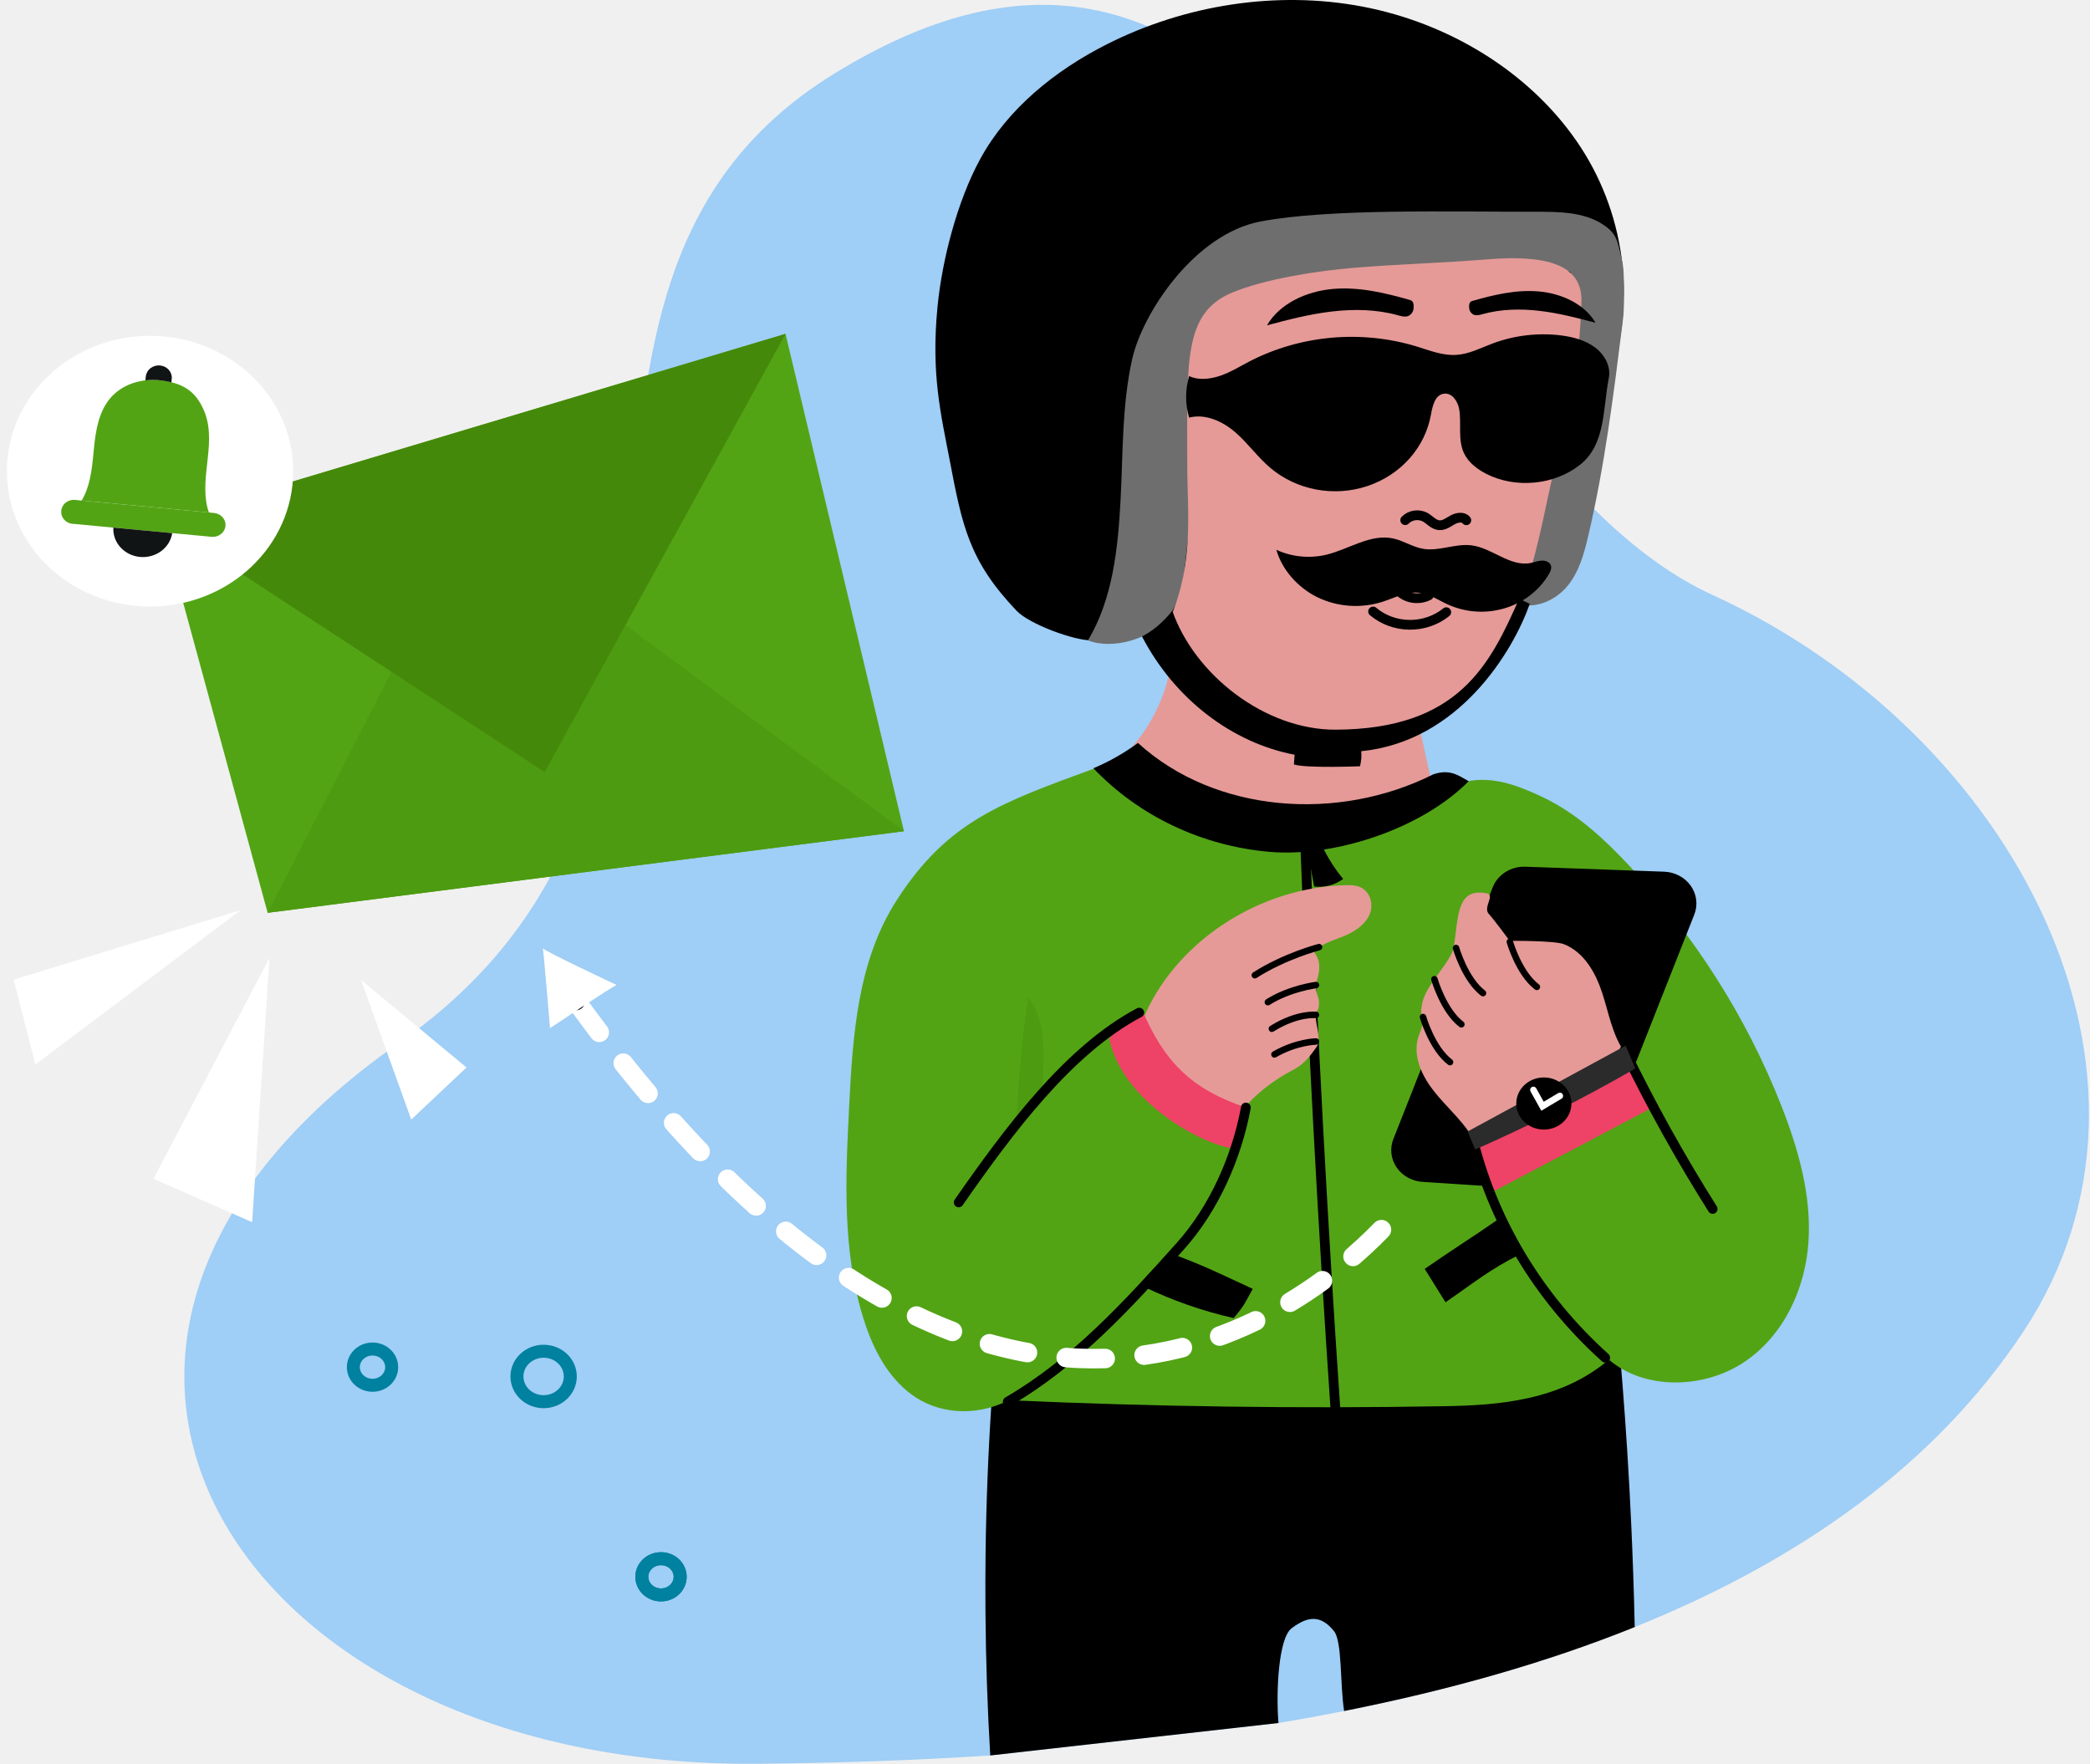
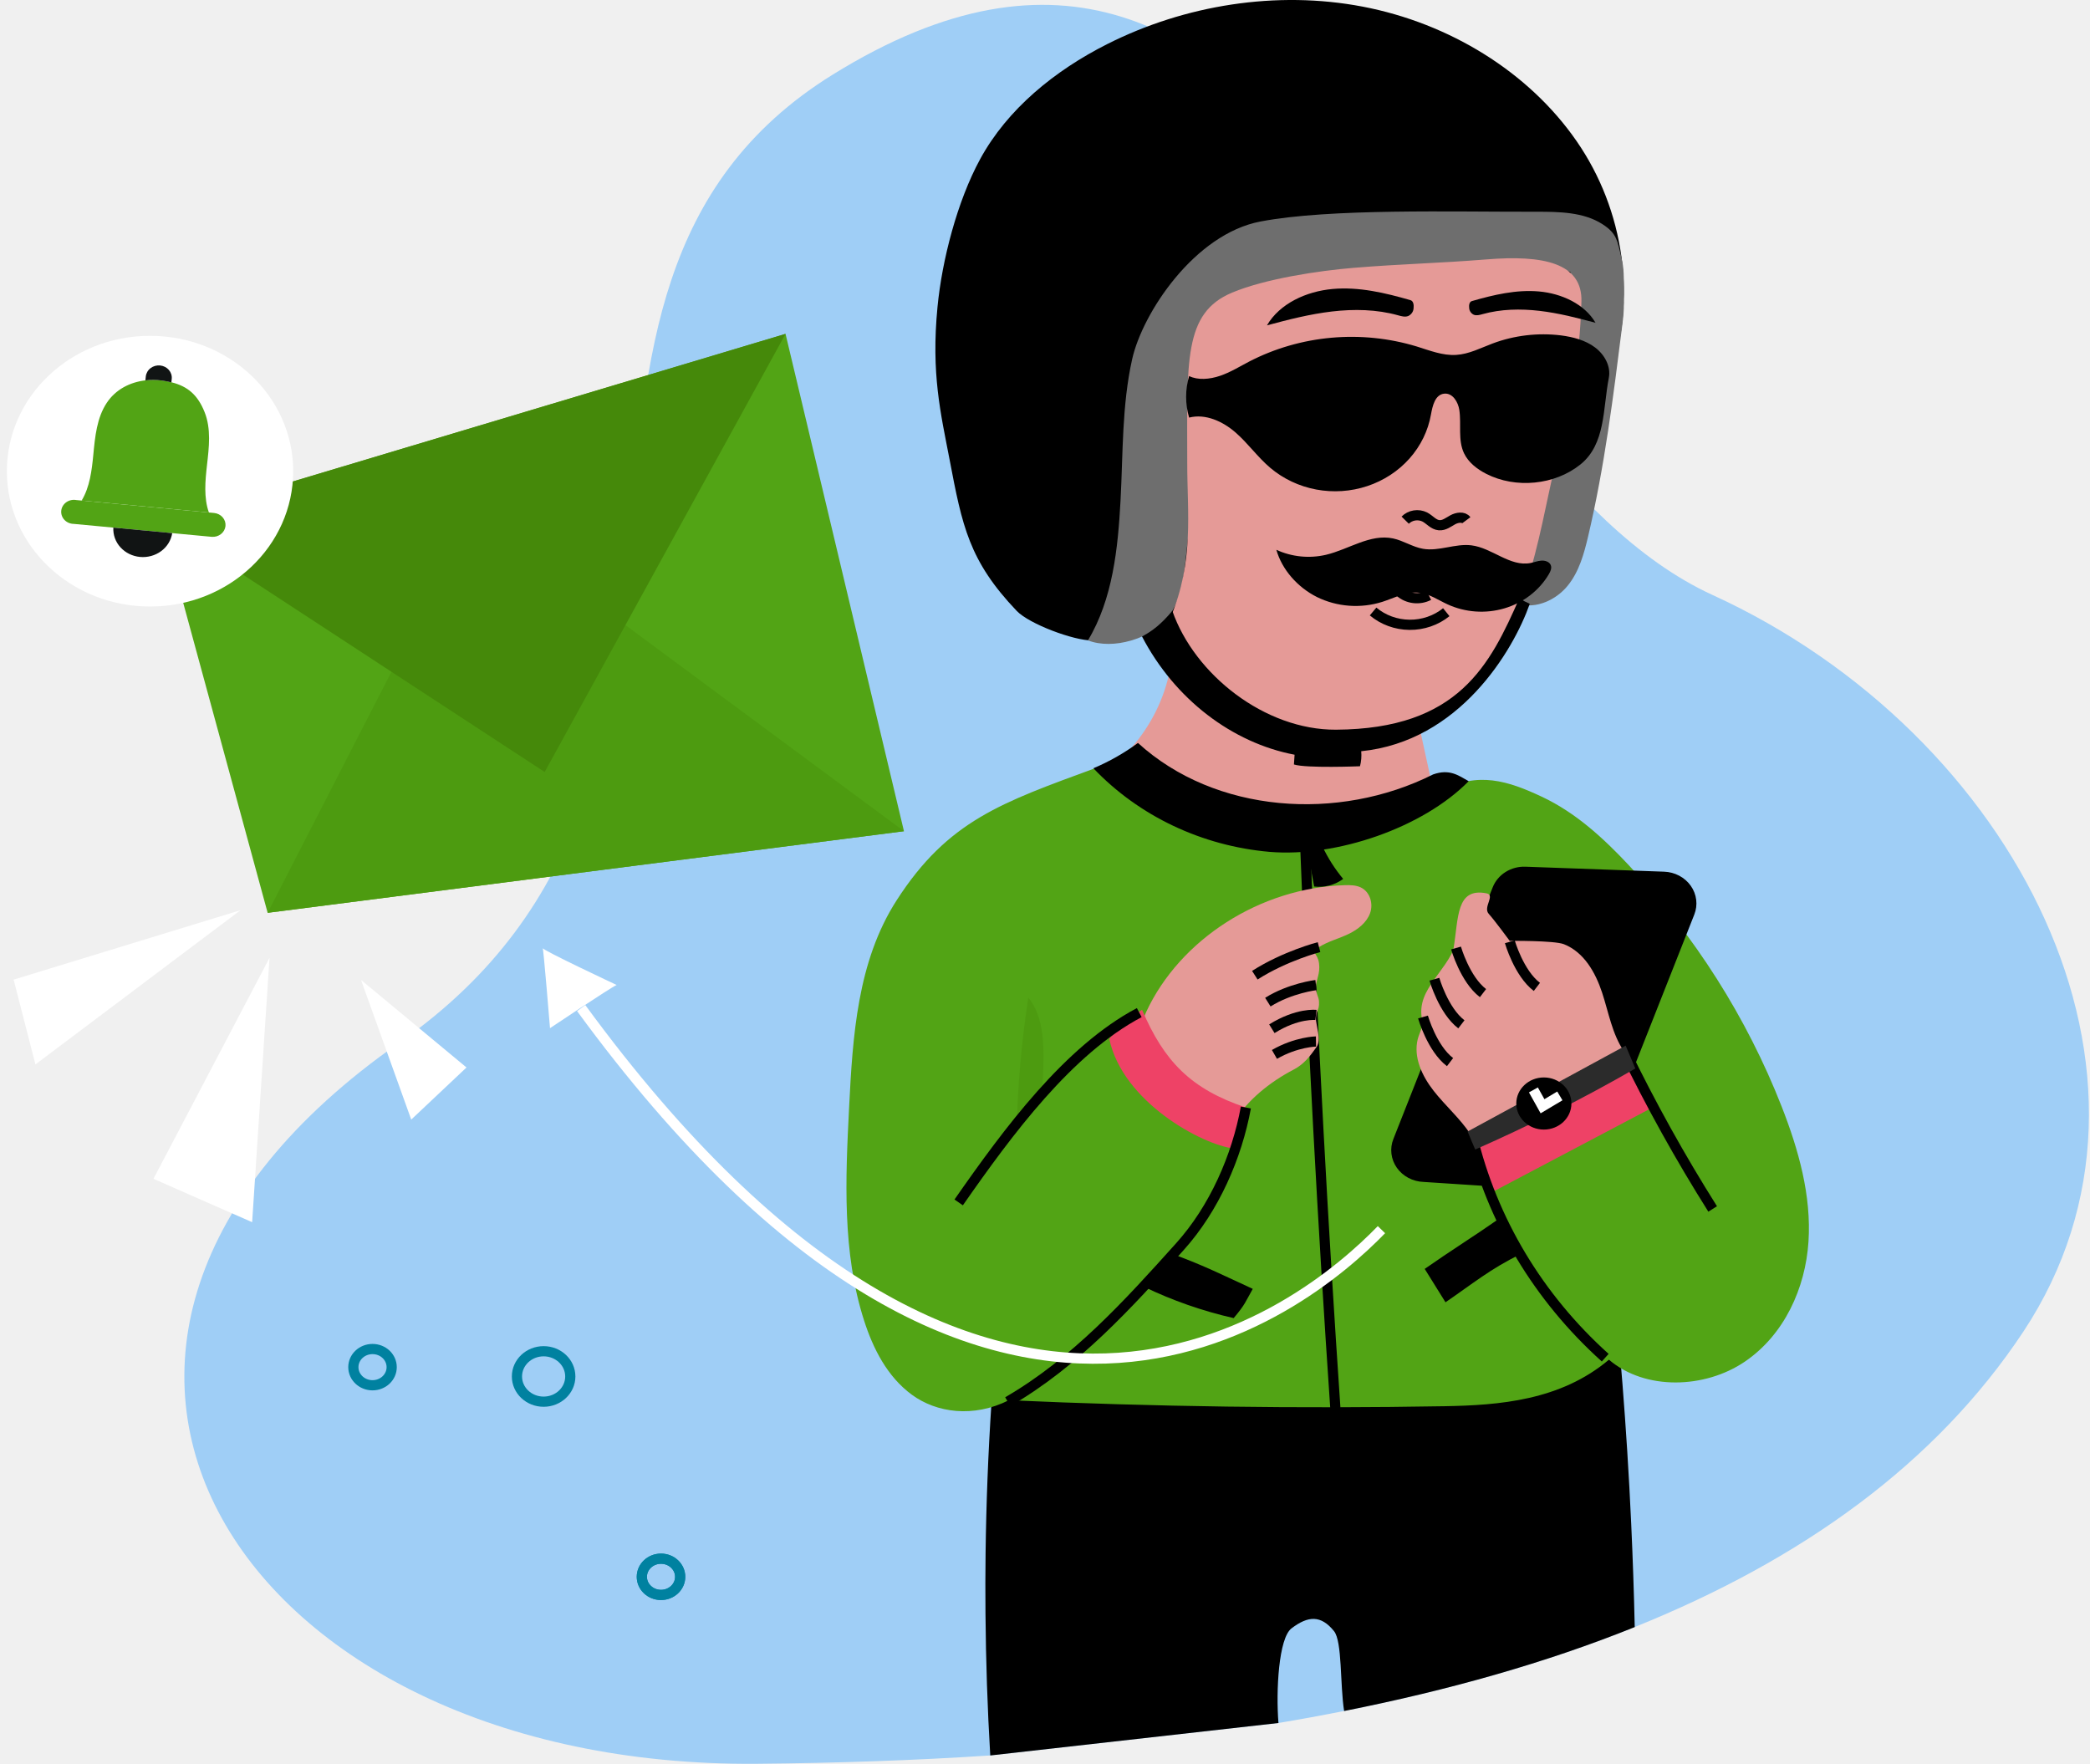
<svg xmlns="http://www.w3.org/2000/svg" width="205" height="173" viewBox="0 0 205 173" fill="none">
  <path d="M125.396 168.999C127.571 168.636 129.718 168.243 131.837 167.819C142.095 165.786 151.665 163.082 160.343 159.586C176.674 153.009 189.834 143.627 198.457 130.622C215.051 105.579 197.676 71.953 167.988 58.363C138.3 44.773 126.61 -20.546 81.671 7.323C47.263 28.67 77.178 75.735 39.164 102.27C-3.342 131.939 23.571 173.426 74.233 172.997C82.023 172.93 89.68 172.671 97.128 172.182L125.396 168.999Z" fill="#9FCEF6" />
  <path d="M97.13 172.182C96.855 167.543 96.699 162.899 96.662 158.248C96.644 156.281 96.647 154.314 96.672 152.348C96.734 147.444 96.925 142.546 97.247 137.652C97.432 134.802 101.048 134.001 104.268 133.739L158.585 129.288C158.992 133.621 159.333 137.959 159.608 142.3C159.76 144.69 159.891 147.081 159.999 149.474C160.155 152.845 160.27 156.217 160.344 159.59C151.667 163.086 142.097 165.786 131.839 167.823C131.43 165.221 131.664 160.998 130.848 159.987C129.564 158.397 128.308 158.475 126.679 159.716C125.413 160.681 125.145 165.841 125.398 168.999L97.13 172.182Z" fill="black" />
  <path d="M107.334 75.378C98.297 78.711 92.991 80.466 87.95 88.302C84.092 94.294 83.637 101.634 83.284 108.64C82.931 115.645 82.597 122.819 84.757 129.53C85.643 132.289 87.031 135.031 89.438 136.798C91.846 138.566 95.466 139.094 98.957 137.337C113.185 137.976 127.426 138.173 141.679 137.927C147.028 137.834 153.069 137.372 157.813 133.363C161.375 136.406 167.228 136.208 171.129 133.565C175.03 130.921 177.088 126.328 177.386 121.799C177.684 117.271 176.417 112.774 174.752 108.523C171.338 99.817 166.245 91.784 159.732 84.832C157.271 82.208 154.555 79.706 151.233 78.147C147.911 76.588 144.969 75.639 141.356 77.579C137.116 81.71 131.229 83.49 125.199 82.732C118.631 81.919 112.439 79.37 107.334 75.378Z" fill="#52A415" />
-   <path d="M128.039 83.259C128.754 101.624 129.738 119.978 130.993 138.319" stroke="black" stroke-width="0.956" stroke-miterlimit="10" stroke-linecap="round" />
+   <path d="M128.039 83.259C128.754 101.624 129.738 119.978 130.993 138.319" stroke="black" strokeWidth="0.956" strokeMiterlimit="10" strokeLinecap="round" />
  <path d="M100.865 97.848C100.197 102.175 99.813 106.538 99.716 110.91C99.73 109.901 100.964 109.377 101.605 108.568C102.178 107.83 102.243 106.868 102.289 105.959C102.431 103.014 102.512 99.844 100.865 97.848Z" fill="#4D9B10" />
  <path d="M112.428 99.25C115.755 92.105 123.639 87.07 131.892 86.823C132.432 86.806 132.995 86.814 133.478 87.044C134.393 87.486 134.718 88.655 134.383 89.574C134.047 90.493 133.2 91.162 132.285 91.605C131.33 92.067 130.266 92.328 129.377 92.893C128.487 93.458 129.247 93.468 129.377 94.474C129.516 95.533 129.085 96.064 129.077 96.834C129.077 97.51 129.36 97.75 129.377 98.259C129.408 99.175 129.13 98.932 129.077 99.848C129.04 100.49 129.653 101.966 129.133 102.698C128.509 103.583 127.899 104.382 126.916 104.894C124.498 106.157 122.364 107.908 120.966 110.11C116.157 108.371 110.403 103.599 112.428 99.25Z" fill="#E59A97" />
  <path d="M108.809 101.915C110.124 108.066 117.859 112.279 121.038 112.655C121.81 111.501 121.861 109.954 122.209 108.629C116.79 106.819 114.172 104.079 112.019 99.041C110.443 100.084 109.083 101.411 108.809 101.915Z" fill="#EE4266" />
-   <path d="M94.033 117.937C98.909 110.942 104.781 103.006 111.745 99.32" stroke="black" stroke-width="0.956" stroke-miterlimit="10" stroke-linecap="round" />
-   <path d="M122.203 108.629C121.314 113.469 119.1 118.532 115.732 122.276C110.681 127.9 105.501 133.621 98.846 137.481" stroke="black" stroke-width="0.956" stroke-miterlimit="10" stroke-linecap="round" />
+   <path d="M94.033 117.937C98.909 110.942 104.781 103.006 111.745 99.32" stroke="black" strokeWidth="0.956" strokeMiterlimit="10" strokeLinecap="round" />
+   <path d="M122.203 108.629C121.314 113.469 119.1 118.532 115.732 122.276C110.681 127.9 105.501 133.621 98.846 137.481" stroke="black" strokeWidth="0.956" strokeMiterlimit="10" strokeLinecap="round" />
  <path d="M136.672 111.715L146.413 87.032C146.655 86.418 147.096 85.892 147.673 85.529C148.249 85.166 148.932 84.984 149.625 85.01L163.223 85.498C163.744 85.516 164.254 85.651 164.709 85.892C165.164 86.133 165.552 86.472 165.841 86.882C166.131 87.292 166.313 87.761 166.373 88.251C166.434 88.741 166.37 89.237 166.188 89.699L158.559 109.023L149.414 114.334C149.172 114.947 148.731 115.474 148.155 115.837C147.578 116.2 146.895 116.382 146.203 116.357L139.633 115.928C139.111 115.91 138.601 115.774 138.145 115.533C137.689 115.291 137.3 114.951 137.011 114.539C136.721 114.128 136.54 113.657 136.481 113.166C136.422 112.675 136.487 112.178 136.672 111.715Z" fill="black" />
  <path d="M144.662 112.313C144.851 113.957 145.384 115.55 146.23 116.998L162.103 108.62L159.786 103.752C155.127 107.182 150.085 110.12 144.751 112.513" fill="#EE4266" />
  <path d="M144.229 111.243C143.21 109.7 141.765 108.454 140.621 106.992C139.477 105.53 138.619 103.691 139.061 101.919C139.206 101.329 139.625 100.707 139.493 100.065C139.148 98.391 139.881 97.222 140.697 96.045C141.175 95.356 142.447 93.781 142.579 92.984C143.072 90.003 142.816 87.038 145.803 87.621C146.706 87.796 145.435 88.976 146.023 89.63C146.611 90.283 148.081 92.285 148.081 92.285C148.081 92.285 152.461 92.239 153.399 92.611C155.388 93.399 156.501 95.414 157.144 97.359C157.787 99.305 158.119 101.391 159.28 103.113C154.909 106.774 149.784 109.542 144.229 111.243Z" fill="#E59A97" />
-   <path d="M159.336 103.006C161.922 108.341 164.81 113.539 167.989 118.579" stroke="black" stroke-width="0.956" stroke-miterlimit="10" stroke-linecap="round" />
-   <path d="M157.449 133.167C150.897 127.275 146.343 119.677 144.366 111.335" stroke="black" stroke-width="0.956" stroke-miterlimit="10" stroke-linecap="round" />
+   <path d="M159.336 103.006C161.922 108.341 164.81 113.539 167.989 118.579" stroke="black" strokeWidth="0.956" strokeMiterlimit="10" strokeLinecap="round" />
+   <path d="M157.449 133.167C150.897 127.275 146.343 119.677 144.366 111.335" stroke="black" strokeWidth="0.956" strokeMiterlimit="10" strokeLinecap="round" />
  <path d="M144.697 112.748C150.084 110.377 155.327 107.724 160.403 104.803L159.454 102.558L143.953 110.982C144.249 111.695 144.541 112.404 144.697 112.748Z" fill="#2B2B2B" />
  <path d="M151.43 110.793C152.923 110.793 154.134 109.649 154.134 108.237C154.134 106.825 152.923 105.68 151.43 105.68C149.937 105.68 148.726 106.825 148.726 108.237C148.726 109.649 149.937 110.793 151.43 110.793Z" fill="black" />
  <path d="M128.25 83.428L128.899 86.954C129.915 87.072 130.939 86.804 131.746 86.209C130.935 85.232 130.253 84.165 129.717 83.032C129.22 83.135 128.73 83.268 128.25 83.428Z" fill="black" />
  <path d="M147.174 119.442C144.645 121.212 142.273 122.687 139.744 124.458C140.321 125.394 141.206 126.796 141.783 127.732C144.392 125.949 146.244 124.413 149.117 123.031C148.351 121.937 147.926 120.724 147.174 119.442Z" fill="black" />
  <path d="M115.162 123.056C114.107 124.229 113.32 124.943 112.183 126.202C114.986 127.554 117.948 128.589 121.007 129.285C122.174 127.897 122.13 127.731 122.879 126.418C119.972 125.08 118.12 124.143 115.162 123.056Z" fill="black" />
  <path d="M114.64 66.252C113.991 69.036 112.603 71.618 110.606 73.756C119.17 79.43 130.756 80.776 140.519 77.231L138.728 69.025C136.64 70.934 133.285 70.549 130.431 70.034C124.923 69.035 119.419 68.047 114.64 66.252Z" fill="#E59A97" />
  <path d="M111.617 72.871C110.272 73.863 108.805 74.697 107.248 75.355C111.715 80.046 117.888 82.975 124.537 83.555C131.115 84.102 139.574 81.182 144.057 76.622C143.032 76.041 142.174 75.395 140.57 75.958C131.293 80.618 119.214 79.791 111.617 72.871Z" fill="black" />
  <path d="M157.88 37.111C160.556 29.363 159.356 20.654 154.638 13.835C149.919 7.015 142.109 2.264 133.658 0.65C125.207 -0.964 116.211 0.489 108.605 4.324C103.455 6.922 98.816 10.693 96.143 15.599C93.896 19.722 92.398 25.501 91.955 30.12C91.322 36.659 92.267 40.524 93.143 45.088C94.377 51.579 95.049 55.013 99.717 59.91C100.949 61.204 105.292 62.824 107.135 62.824C116.341 62.824 119.161 57.354 119.413 55.604C120.474 48.275 120.364 51.586 120.996 45.169C122.622 28.648 127.037 30.694 136.525 30.694C158.019 30.694 157.793 34.653 157.88 37.111Z" fill="black" />
  <path d="M148.928 59.235C150.688 59.754 152.642 58.832 153.765 57.453C154.889 56.074 155.368 54.325 155.77 52.623C157.385 45.788 158.256 38.816 159.127 31.859C159.301 30.456 159.46 28.961 158.786 27.701C157.944 26.124 155.762 25.325 154.015 25.951C154.388 34.987 153.126 44.017 150.285 52.651C149.526 54.98 148.661 57.58 148.928 59.235Z" fill="#6E6E6E" />
  <path d="M159.14 31.42C157.787 29.27 156.578 27.267 154.011 26.66C151.444 26.052 148.763 26.092 146.119 26.134C139.517 26.242 132.882 26.353 126.375 27.416C123.917 27.817 121.351 28.421 119.564 30.072C117.281 32.178 116.824 35.453 116.679 38.467C116.443 43.383 117.072 48.288 116.482 53.176C116.179 55.684 116.125 58.634 114.494 60.636C112.864 62.638 109.178 63.769 106.711 62.812C109.147 58.775 109.659 53.756 109.908 49.115C110.158 44.475 110.033 39.779 111.049 35.231C112.065 30.684 117.181 22.948 123.643 21.724C130.501 20.423 142.506 20.79 150.708 20.768C152.933 20.768 155.308 20.797 157.154 21.972C158.664 22.93 158.625 23.671 159.059 25.341C159.493 27.011 159.174 30.278 159.14 31.42Z" fill="#6E6E6E" />
  <path d="M155.116 29.595C154.935 35.529 154.136 38.938 152.738 44.727C151.617 49.359 151.073 53.163 149.573 57.698C148.846 59.895 147.153 62.861 145.88 64.818C144.55 66.868 143.999 68.653 141.859 69.946C139.637 71.292 132.866 72.763 130.227 72.719C119.461 72.534 112.085 67.031 114.814 60.562C117.136 55.057 116.452 50.278 116.452 45.485C116.452 35.416 116.062 30.71 120.848 28.702C124.07 27.351 129.307 26.553 132.821 26.267C137.561 25.879 141.067 25.825 145.808 25.444C151.385 24.989 155.233 25.792 155.116 29.595Z" fill="#E59A97" />
  <path d="M149.058 58.609C146.151 65.222 143.078 71.5 131.042 71.571C124.071 71.611 117.173 66.171 114.99 59.918C113.929 61.174 113.08 61.875 112.013 62.425C115.238 68.609 120.888 72.866 126.981 74.026L126.916 74.982C128.116 75.37 133.396 75.157 133.396 75.157C133.521 74.675 133.562 74.177 133.516 73.682C143.142 72.717 148.418 63.852 150.049 59.226C149.634 58.994 149.488 59.04 149.058 58.609Z" fill="black" />
  <path d="M157.804 37.064C158.023 35.944 157.394 34.785 156.451 34.077C155.509 33.368 154.301 33.051 153.108 32.896C150.841 32.62 148.538 32.892 146.413 33.687C145.235 34.13 144.088 34.736 142.825 34.811C141.503 34.891 140.234 34.379 138.977 33.989C136.272 33.167 133.418 32.874 130.59 33.127C127.761 33.381 125.017 34.176 122.524 35.465C121.588 35.956 120.676 36.521 119.664 36.864C118.651 37.208 117.492 37.307 116.637 36.884C116.244 38.217 116.244 39.626 116.637 40.959C118.25 40.545 119.956 41.344 121.185 42.415C122.415 43.486 123.351 44.833 124.598 45.888C125.869 46.964 127.423 47.698 129.097 48.013C130.772 48.328 132.504 48.212 134.115 47.677C135.725 47.142 137.154 46.208 138.252 44.973C139.35 43.737 140.078 42.246 140.358 40.654C140.514 39.806 140.757 38.701 141.662 38.611C142.489 38.529 143.024 39.436 143.14 40.215C143.35 41.631 142.984 43.15 143.599 44.454C144.023 45.348 144.866 46.01 145.783 46.477C148.67 47.952 152.493 47.577 155 45.571C157.508 43.565 157.211 40.077 157.804 37.064Z" fill="black" />
  <path d="M125.193 53.927C126.708 54.625 128.435 54.798 130.072 54.414C132.295 53.886 134.396 52.339 136.635 52.811C137.657 53.026 138.548 53.65 139.576 53.828C141.137 54.1 142.739 53.294 144.32 53.488C146.367 53.739 148.108 55.618 150.129 55.222C150.485 55.152 150.825 55.011 151.187 54.988C151.549 54.964 151.967 55.097 152.101 55.414C152.231 55.709 152.084 56.043 151.92 56.32C150.976 57.922 149.418 59.12 147.567 59.669C145.716 60.217 143.713 60.075 141.97 59.27C141.052 58.848 140.191 58.238 139.175 58.133C137.936 58.003 136.777 58.649 135.596 59.028C134.548 59.361 133.44 59.492 132.338 59.412C131.236 59.332 130.162 59.043 129.181 58.562C127.232 57.586 125.734 55.835 125.193 53.927Z" fill="black" />
-   <path d="M137.831 51.02C138.071 50.776 138.389 50.613 138.737 50.557C139.084 50.501 139.442 50.555 139.754 50.71C140.237 50.964 140.599 51.467 141.158 51.515C141.646 51.558 142.066 51.22 142.489 50.986C142.912 50.751 143.545 50.647 143.825 51.027" stroke="black" stroke-width="0.956" stroke-miterlimit="10" stroke-linecap="round" />
-   <path d="M137.312 58.057C137.687 58.387 138.162 58.597 138.67 58.657C139.178 58.718 139.694 58.626 140.144 58.395" stroke="black" stroke-width="0.956" stroke-miterlimit="10" stroke-linecap="round" />
-   <path d="M134.681 59.978C135.667 60.807 136.937 61.271 138.257 61.283C139.576 61.296 140.856 60.856 141.859 60.046" stroke="black" stroke-width="0.956" stroke-miterlimit="10" stroke-linecap="round" />
+   <path d="M137.831 51.02C138.071 50.776 138.389 50.613 138.737 50.557C139.084 50.501 139.442 50.555 139.754 50.71C140.237 50.964 140.599 51.467 141.158 51.515C141.646 51.558 142.066 51.22 142.489 50.986C142.912 50.751 143.545 50.647 143.825 51.027" stroke="black" strokeWidth="0.956" strokeMiterlimit="10" strokeLinecap="round" />
+   <path d="M137.312 58.057C137.687 58.387 138.162 58.597 138.67 58.657C139.178 58.718 139.694 58.626 140.144 58.395" stroke="black" strokeWidth="0.956" strokeMiterlimit="10" strokeLinecap="round" />
+   <path d="M134.681 59.978C135.667 60.807 136.937 61.271 138.257 61.283C139.576 61.296 140.856 60.856 141.859 60.046" stroke="black" strokeWidth="0.956" strokeMiterlimit="10" strokeLinecap="round" />
  <path d="M35.411 96.115L40.336 109.813L45.757 104.702L35.411 96.115Z" fill="white" />
  <path d="M26.436 93.945L15.053 115.622L24.732 119.876L26.436 93.945Z" fill="white" />
  <path d="M23.586 89.278L3.475 104.403L1.337 96.087L23.586 89.278Z" fill="white" />
  <path d="M26.252 89.532L15.785 51.102L77.05 32.747L88.666 81.528L26.252 89.532Z" fill="#52A415" />
  <path d="M26.253 89.532L46.418 50.266L88.667 81.528L26.253 89.532Z" fill="#4D9B10" />
  <path d="M77.05 32.747L53.425 75.721L15.785 51.102L77.05 32.747Z" fill="#45890A" />
  <path d="M14.716 59.49C22.471 59.49 28.758 53.546 28.758 46.215C28.758 38.884 22.471 32.94 14.716 32.94C6.961 32.94 0.674 38.884 0.674 46.215C0.674 53.546 6.961 59.49 14.716 59.49Z" fill="white" />
  <path d="M8.008 49.096C8.807 47.776 9.005 46.146 9.155 44.582C9.323 42.827 9.496 40.981 10.473 39.511C11.344 38.199 12.752 37.481 14.264 37.307C14.791 37.247 15.325 37.251 15.852 37.319C16.175 37.36 16.495 37.419 16.812 37.494C18.438 37.895 19.402 38.764 20.063 40.409C20.725 42.054 20.502 43.876 20.302 45.628C20.126 47.186 19.979 48.825 20.488 50.267L8.008 49.096Z" fill="#52A415" />
  <path d="M22.117 51.599C22.084 51.909 21.922 52.193 21.667 52.391C21.413 52.588 21.086 52.682 20.758 52.653L7.245 51.386C7.072 51.385 6.9 51.35 6.741 51.283C6.582 51.216 6.44 51.118 6.323 50.996C6.207 50.874 6.118 50.73 6.064 50.574C6.01 50.418 5.991 50.253 6.008 50.089C6.025 49.925 6.078 49.767 6.164 49.624C6.249 49.481 6.366 49.356 6.505 49.258C6.645 49.16 6.805 49.091 6.974 49.054C7.144 49.018 7.32 49.016 7.49 49.047L21.003 50.315C21.331 50.347 21.631 50.5 21.84 50.74C22.049 50.981 22.148 51.29 22.117 51.599Z" fill="#52A415" />
  <path d="M16.892 52.29C16.784 52.989 16.396 53.623 15.807 54.058C15.218 54.493 14.474 54.697 13.73 54.627C12.986 54.557 12.3 54.219 11.813 53.682C11.326 53.146 11.078 52.453 11.118 51.747L16.892 52.29Z" fill="#111414" />
  <path d="M16.844 37.173L16.81 37.502C16.494 37.424 16.173 37.364 15.85 37.32C15.323 37.252 14.79 37.248 14.262 37.308L14.301 36.928C14.317 36.769 14.367 36.616 14.447 36.475C14.526 36.335 14.634 36.211 14.765 36.111C14.896 36.01 15.046 35.935 15.207 35.89C15.368 35.844 15.538 35.83 15.705 35.846C15.872 35.863 16.034 35.91 16.182 35.985C16.329 36.061 16.46 36.163 16.566 36.286C16.672 36.409 16.75 36.551 16.798 36.703C16.846 36.855 16.862 37.015 16.844 37.173Z" fill="#111414" />
-   <path d="M142.816 92.984C142.816 92.984 143.696 96.057 145.461 97.409" stroke="black" stroke-width="0.637" stroke-miterlimit="10" stroke-linecap="round" />
-   <path d="M140.696 96.045C140.696 96.045 141.576 99.118 143.341 100.47" stroke="black" stroke-width="0.637" stroke-miterlimit="10" stroke-linecap="round" />
-   <path d="M139.576 99.752C139.576 99.752 140.456 102.825 142.229 104.177" stroke="black" stroke-width="0.637" stroke-miterlimit="10" stroke-linecap="round" />
-   <path d="M148.093 92.374C148.093 92.374 148.973 95.446 150.746 96.799" stroke="black" stroke-width="0.637" stroke-miterlimit="10" stroke-linecap="round" />
-   <path d="M153 107.491L151.3 108.505L150.406 106.903" stroke="white" stroke-width="0.637" stroke-miterlimit="10" stroke-linecap="round" />
-   <path d="M129.378 92.898C129.378 92.898 126.04 93.757 123.081 95.651" stroke="black" stroke-width="0.637" stroke-miterlimit="10" stroke-linecap="round" />
-   <path d="M129.078 96.62C129.078 96.62 126.54 96.924 124.359 98.293" stroke="black" stroke-width="0.637" stroke-miterlimit="10" stroke-linecap="round" />
-   <path d="M129.078 99.55C129.078 99.55 127.274 99.33 124.752 100.903" stroke="black" stroke-width="0.637" stroke-miterlimit="10" stroke-linecap="round" />
-   <path d="M129.079 102.154C129.079 102.154 127.167 102.18 125.005 103.421" stroke="black" stroke-width="0.637" stroke-miterlimit="10" stroke-linecap="round" />
-   <path d="M135.501 120.609C127.902 128.454 97.123 153.708 57.004 98.873" stroke="white" stroke-width="1.912" stroke-miterlimit="10" stroke-linecap="round" stroke-dasharray="3.83 3.83" />
-   <path d="M56.463 98.141C56.288 97.898 56.112 97.654 55.938 97.404" stroke="black" stroke-width="1.912" stroke-miterlimit="10" stroke-linecap="round" />
+   <path d="M142.816 92.984C142.816 92.984 143.696 96.057 145.461 97.409" stroke="black" strokeWidth="0.637" strokeMiterlimit="10" strokeLinecap="round" />
+   <path d="M140.696 96.045C140.696 96.045 141.576 99.118 143.341 100.47" stroke="black" strokeWidth="0.637" strokeMiterlimit="10" strokeLinecap="round" />
+   <path d="M139.576 99.752C139.576 99.752 140.456 102.825 142.229 104.177" stroke="black" strokeWidth="0.637" strokeMiterlimit="10" strokeLinecap="round" />
+   <path d="M148.093 92.374C148.093 92.374 148.973 95.446 150.746 96.799" stroke="black" strokeWidth="0.637" strokeMiterlimit="10" strokeLinecap="round" />
+   <path d="M153 107.491L151.3 108.505L150.406 106.903" stroke="white" strokeWidth="0.637" strokeMiterlimit="10" strokeLinecap="round" />
+   <path d="M129.378 92.898C129.378 92.898 126.04 93.757 123.081 95.651" stroke="black" strokeWidth="0.637" strokeMiterlimit="10" strokeLinecap="round" />
+   <path d="M129.078 96.62C129.078 96.62 126.54 96.924 124.359 98.293" stroke="black" strokeWidth="0.637" strokeMiterlimit="10" strokeLinecap="round" />
+   <path d="M129.078 99.55C129.078 99.55 127.274 99.33 124.752 100.903" stroke="black" strokeWidth="0.637" strokeMiterlimit="10" strokeLinecap="round" />
+   <path d="M129.079 102.154C129.079 102.154 127.167 102.18 125.005 103.421" stroke="black" strokeWidth="0.637" strokeMiterlimit="10" strokeLinecap="round" />
+   <path d="M135.501 120.609C127.902 128.454 97.123 153.708 57.004 98.873" stroke="white" strokeWidth="1.912" strokeMiterlimit="10" strokeLinecap="round" strokeDasharray="3.83 3.83" />
+   <path d="M56.463 98.141C56.288 97.898 56.112 97.654 55.938 97.404" stroke="black" strokeWidth="1.912" strokeMiterlimit="10" strokeLinecap="round" />
  <path d="M60.484 96.61C59.873 96.877 53.948 100.847 53.948 100.847C53.948 100.847 53.291 92.794 53.227 92.987C53.163 93.18 60.484 96.61 60.484 96.61Z" fill="white" />
  <path d="M138.346 29.44C135.87 28.725 133.292 28.113 130.713 28.344C128.133 28.576 125.523 29.768 124.27 31.913C126.367 31.346 128.483 30.806 130.647 30.552C132.812 30.299 135.04 30.341 137.132 30.926C137.458 31.017 137.816 31.12 138.131 30.995C138.28 30.923 138.406 30.816 138.498 30.684C138.589 30.552 138.642 30.399 138.652 30.241C138.688 29.927 138.649 29.527 138.346 29.44Z" fill="black" />
  <path d="M144.372 29.532C146.507 28.915 148.727 28.391 150.949 28.587C153.171 28.784 155.423 29.815 156.501 31.662C154.694 31.175 152.871 30.709 151.007 30.49C149.142 30.272 147.221 30.309 145.419 30.812C145.137 30.89 144.828 30.98 144.558 30.871C144.429 30.81 144.32 30.717 144.241 30.603C144.162 30.489 144.116 30.358 144.108 30.222C144.072 29.952 144.11 29.607 144.372 29.532Z" fill="black" />
-   <path d="M53.322 137.483C54.767 137.483 55.938 136.375 55.938 135.009C55.938 133.643 54.767 132.535 53.322 132.535C51.877 132.535 50.705 133.643 50.705 135.009C50.705 136.375 51.877 137.483 53.322 137.483Z" stroke="#0081A0" stroke-width="1.275" stroke-miterlimit="10" />
-   <path d="M64.835 156.437C65.874 156.437 66.716 155.641 66.716 154.659C66.716 153.678 65.874 152.882 64.835 152.882C63.797 152.882 62.955 153.678 62.955 154.659C62.955 155.641 63.797 156.437 64.835 156.437Z" stroke="#0081A0" stroke-width="1.275" stroke-miterlimit="10" />
-   <path d="M64.835 156.437C65.874 156.437 66.716 155.641 66.716 154.659C66.716 153.678 65.874 152.882 64.835 152.882C63.797 152.882 62.955 153.678 62.955 154.659C62.955 155.641 63.797 156.437 64.835 156.437Z" stroke="#0081A0" stroke-width="1.275" stroke-miterlimit="10" />
-   <path d="M36.539 135.873C37.578 135.873 38.419 135.078 38.419 134.096C38.419 133.114 37.578 132.318 36.539 132.318C35.501 132.318 34.659 133.114 34.659 134.096C34.659 135.078 35.501 135.873 36.539 135.873Z" stroke="#0081A0" stroke-width="1.275" stroke-miterlimit="10" />
+   <path d="M53.322 137.483C54.767 137.483 55.938 136.375 55.938 135.009C55.938 133.643 54.767 132.535 53.322 132.535C51.877 132.535 50.705 133.643 50.705 135.009C50.705 136.375 51.877 137.483 53.322 137.483Z" stroke="#0081A0" strokeWidth="1.275" strokeMiterlimit="10" />
+   <path d="M64.835 156.437C65.874 156.437 66.716 155.641 66.716 154.659C66.716 153.678 65.874 152.882 64.835 152.882C63.797 152.882 62.955 153.678 62.955 154.659C62.955 155.641 63.797 156.437 64.835 156.437Z" stroke="#0081A0" strokeWidth="1.275" strokeMiterlimit="10" />
+   <path d="M64.835 156.437C65.874 156.437 66.716 155.641 66.716 154.659C66.716 153.678 65.874 152.882 64.835 152.882C63.797 152.882 62.955 153.678 62.955 154.659C62.955 155.641 63.797 156.437 64.835 156.437Z" stroke="#0081A0" strokeWidth="1.275" strokeMiterlimit="10" />
+   <path d="M36.539 135.873C37.578 135.873 38.419 135.078 38.419 134.096C38.419 133.114 37.578 132.318 36.539 132.318C35.501 132.318 34.659 133.114 34.659 134.096C34.659 135.078 35.501 135.873 36.539 135.873Z" stroke="#0081A0" strokeWidth="1.275" strokeMiterlimit="10" />
</svg>
